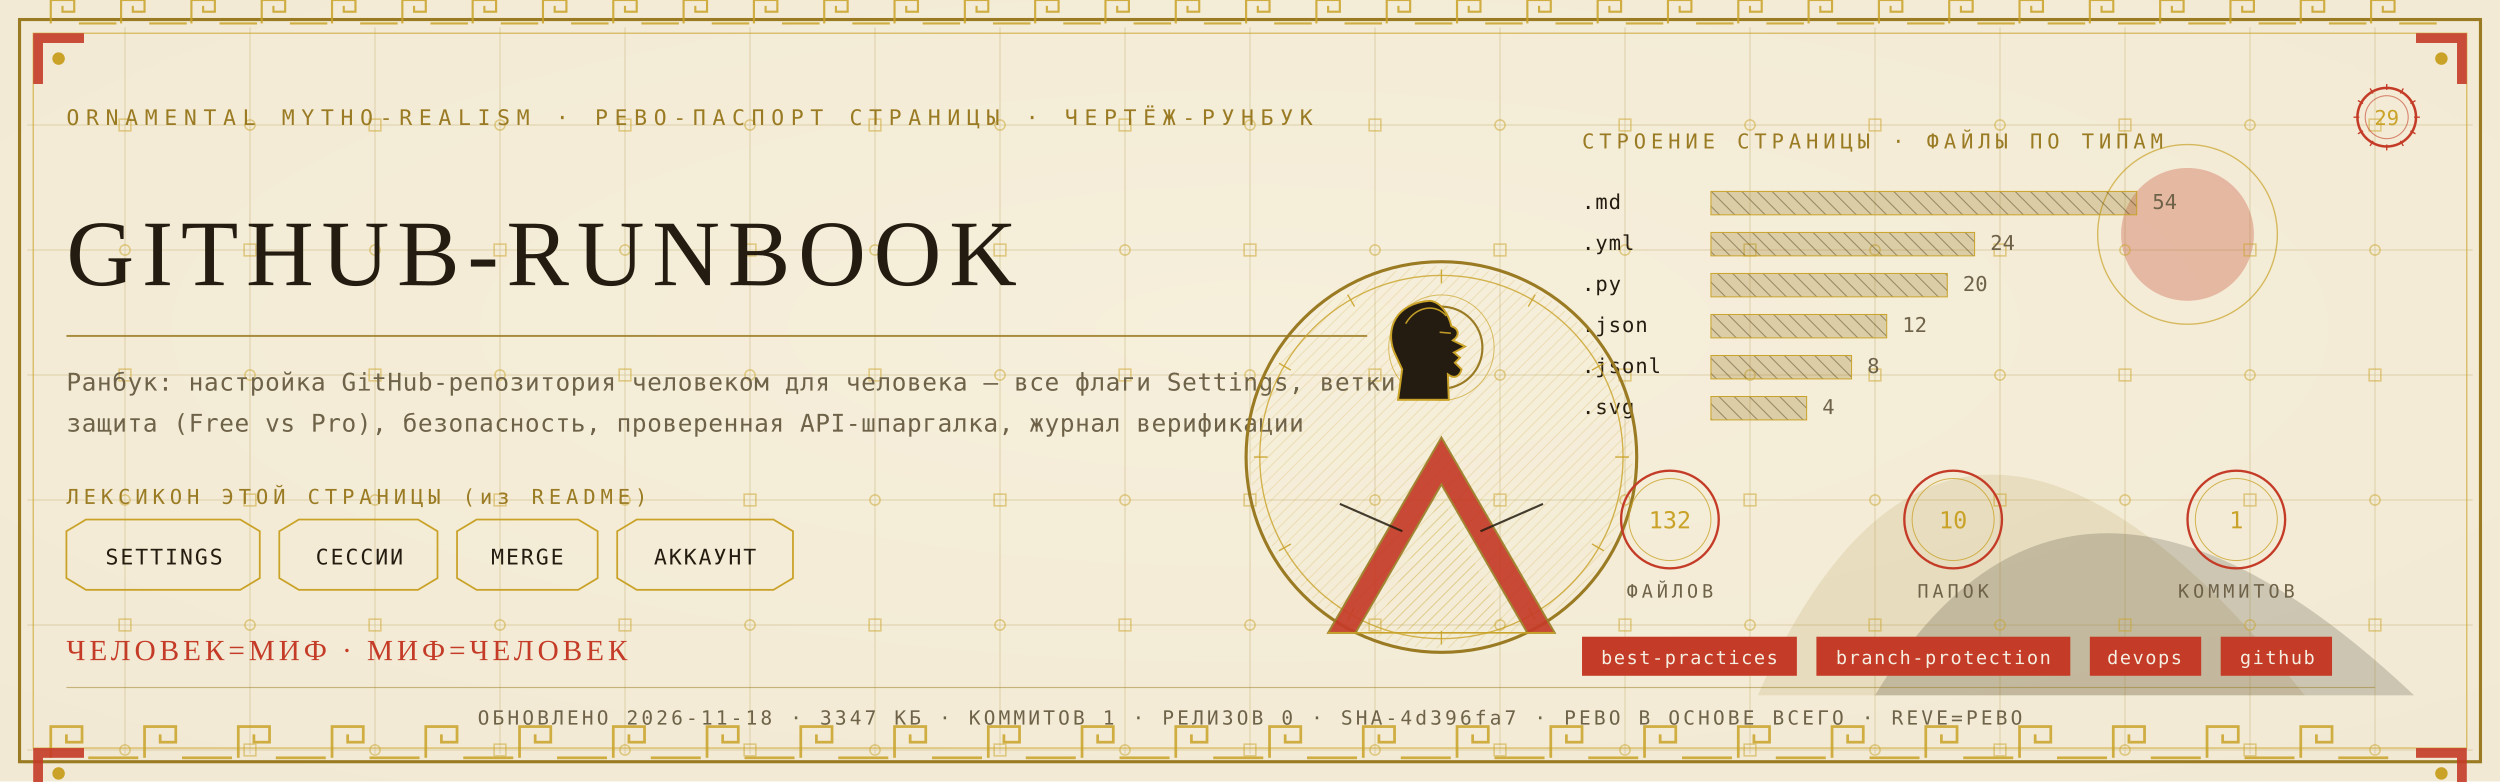
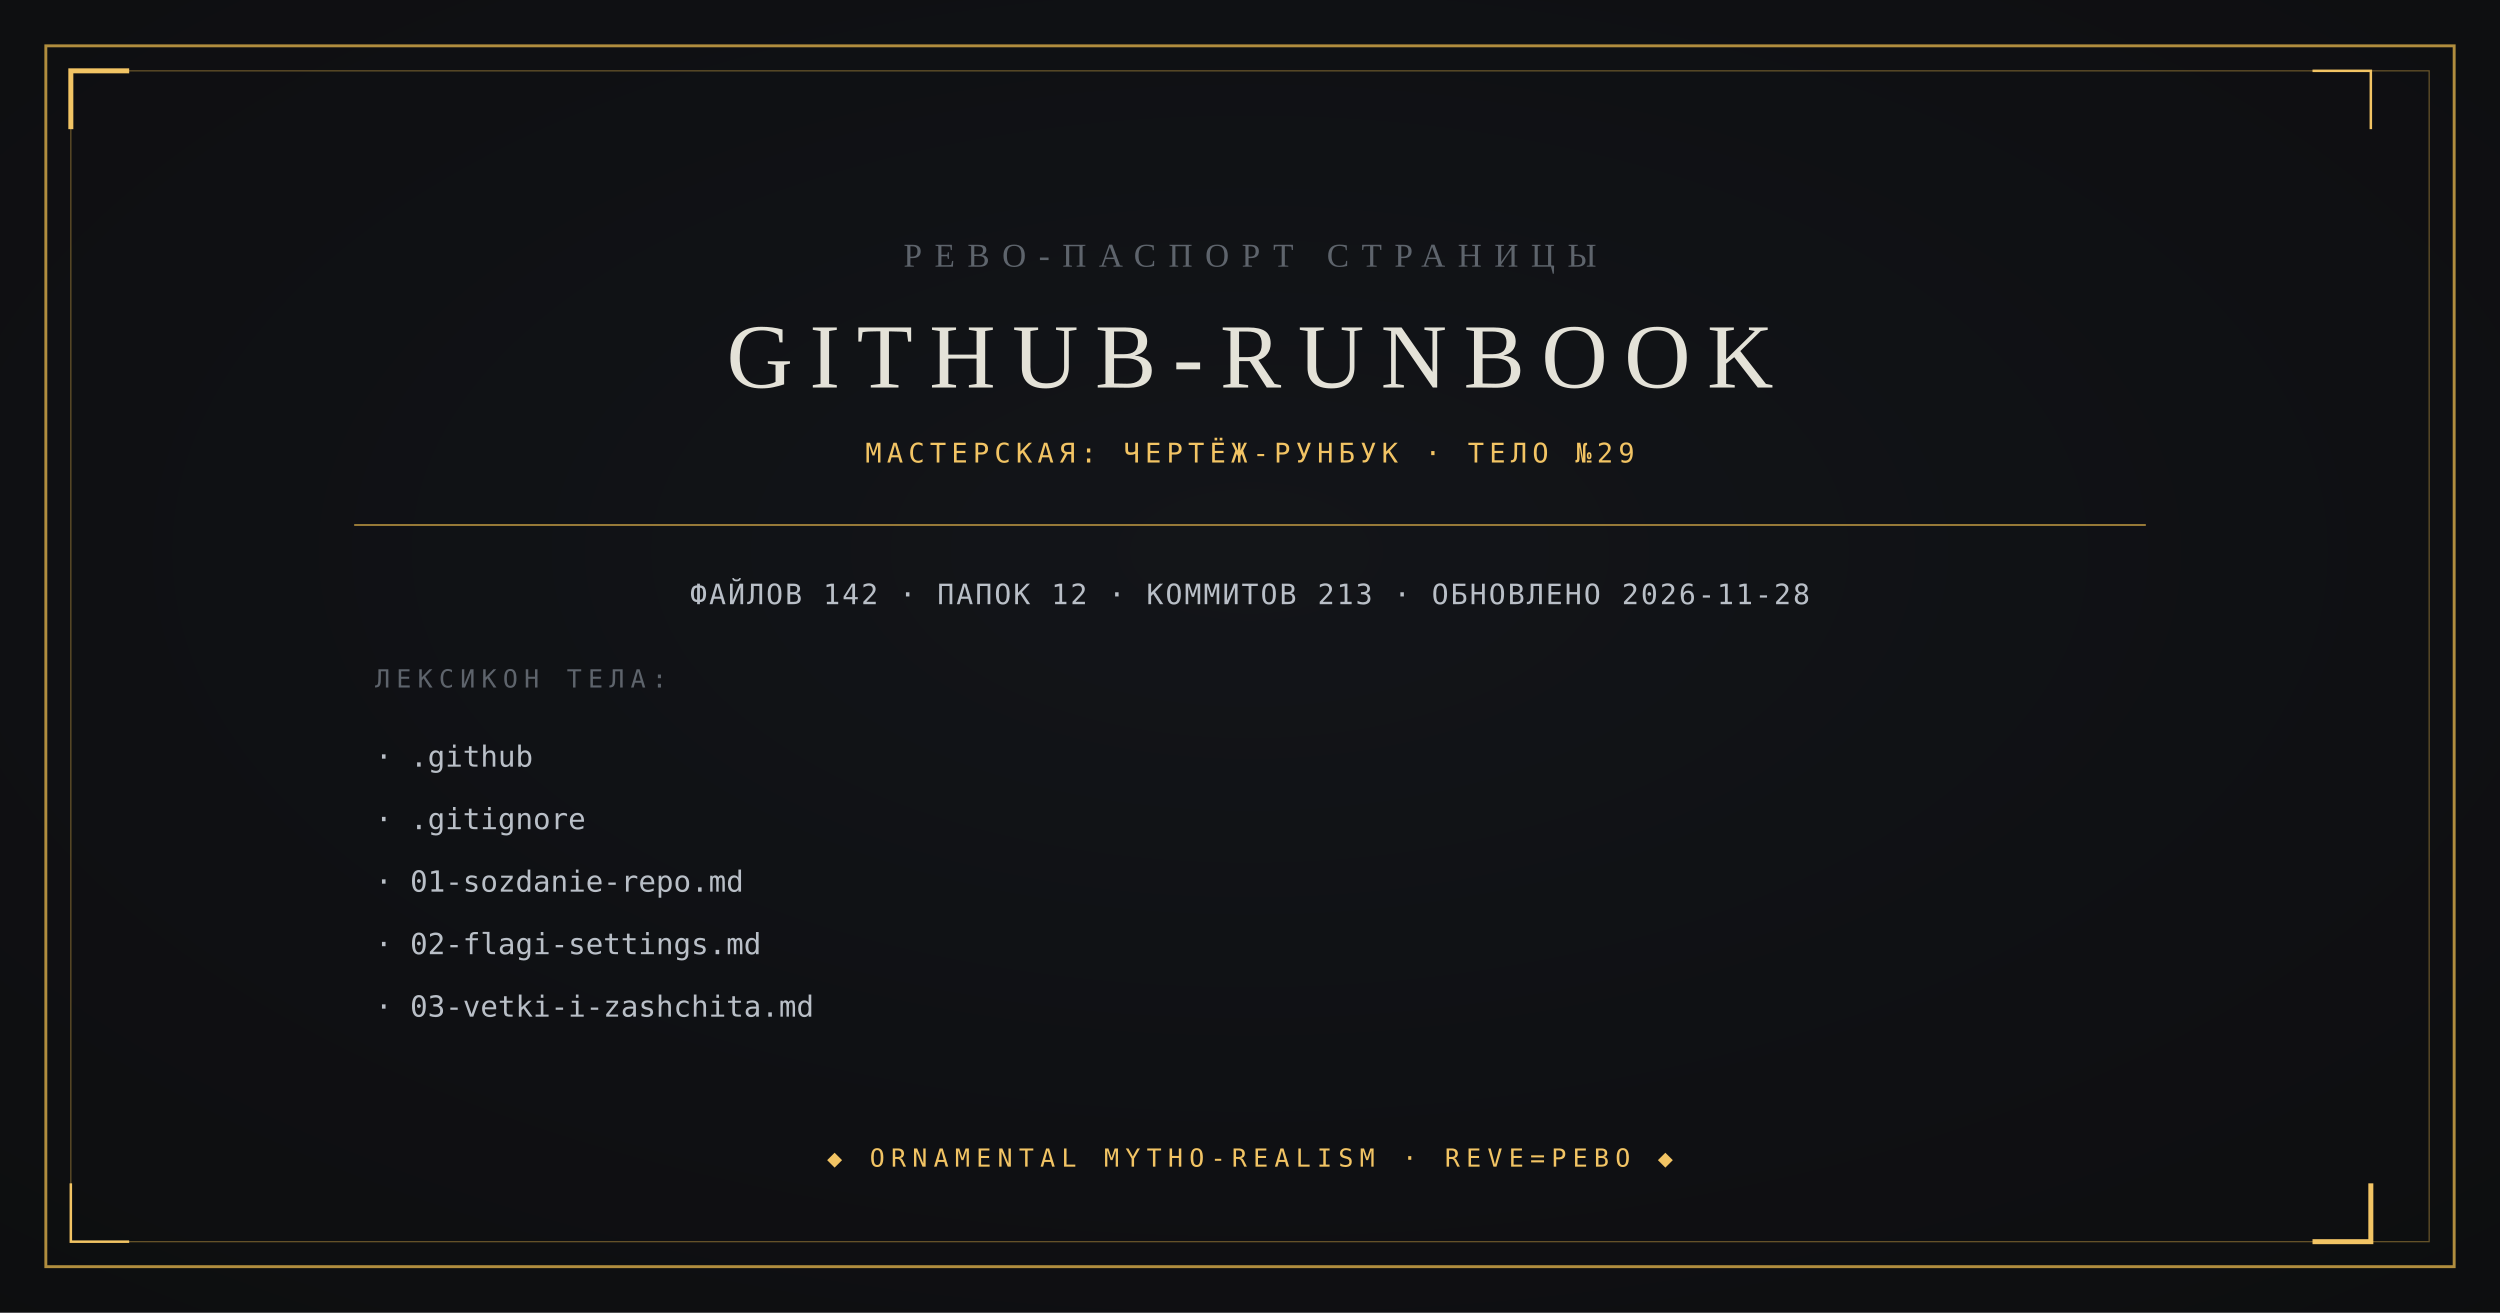
- <svg xmlns="http://www.w3.org/2000/svg" viewBox="0 0 1280 400" width="1280" height="400">
-   <defs>
-     <radialGradient id="rp29" cx="0.5" cy="0.42" r="1.1">
-       <stop offset="0" stop-color="#F6EFDC" />
-       <stop offset="1" stop-color="#EFE6CF" />
-     </radialGradient>
-     <pattern id="hatchm" width="4.2" height="4.2" patternUnits="userSpaceOnUse" patternTransform="rotate(45)">
-       <rect width="4.2" height="4.2" fill="none" />
-       <line x1="0" y1="0" x2="0" y2="4.2" stroke="#C9A227" stroke-width="0.5" />
-     </pattern>
-     <pattern id="hatchv" width="5.5" height="5.5" patternUnits="userSpaceOnUse" patternTransform="rotate(-45)">
-       <rect width="5.5" height="5.5" fill="none" />
-       <line x1="0" y1="0" x2="0" y2="5.5" stroke="#241C10" stroke-width="0.5" />
-     </pattern>
-   </defs>
-   <rect width="1280" height="400" fill="#EFE6CF" />
-   <rect width="1280" height="400" fill="url(#rp29)" opacity="0.94" />
-   <path d="M 900 356 Q 1000 130 1180 356 Z" fill="#9A7B23" opacity="0.14" />
-   <path d="M 960 356 Q 1060 190 1236 356 Z" fill="#241C10" opacity="0.18" />
-   <circle cx="1120" cy="120" r="34" fill="#C43B27" opacity="0.30" />
-   <circle cx="1120" cy="120" r="46" fill="none" stroke="#C9A227" stroke-width="0.7" opacity="0.7" />
-   <g stroke="#9A7B23" stroke-width="0.45" opacity="0.30">
-     <line x1="64" y1="14" x2="64" y2="386" />
-     <line x1="128" y1="14" x2="128" y2="386" />
-     <line x1="192" y1="14" x2="192" y2="386" />
-     <line x1="256" y1="14" x2="256" y2="386" />
-     <line x1="320" y1="14" x2="320" y2="386" />
-     <line x1="384" y1="14" x2="384" y2="386" />
-     <line x1="448" y1="14" x2="448" y2="386" />
-     <line x1="512" y1="14" x2="512" y2="386" />
-     <line x1="576" y1="14" x2="576" y2="386" />
-     <line x1="640" y1="14" x2="640" y2="386" />
-     <line x1="704" y1="14" x2="704" y2="386" />
-     <line x1="768" y1="14" x2="768" y2="386" />
-     <line x1="832" y1="14" x2="832" y2="386" />
-     <line x1="896" y1="14" x2="896" y2="386" />
-     <line x1="960" y1="14" x2="960" y2="386" />
-     <line x1="1024" y1="14" x2="1024" y2="386" />
-     <line x1="1088" y1="14" x2="1088" y2="386" />
-     <line x1="1152" y1="14" x2="1152" y2="386" />
-     <line x1="1216" y1="14" x2="1216" y2="386" />
-     <line x1="14" y1="64" x2="1266" y2="64" />
-     <line x1="14" y1="128" x2="1266" y2="128" />
-     <line x1="14" y1="192" x2="1266" y2="192" />
-     <line x1="14" y1="256" x2="1266" y2="256" />
-     <line x1="14" y1="320" x2="1266" y2="320" />
-     <line x1="14" y1="384" x2="1266" y2="384" />
-   </g>
-   <g fill="none" stroke="#C9A227" stroke-width="0.8" opacity="0.5">
-     <rect x="61" y="61" width="6" height="6" />
-     <circle cx="64" cy="128" r="2.6" />
-     <rect x="61" y="189" width="6" height="6" />
-     <circle cx="64" cy="256" r="2.6" />
-     <rect x="61" y="317" width="6" height="6" />
-     <circle cx="64" cy="384" r="2.6" />
-     <circle cx="128" cy="64" r="2.6" />
-     <rect x="125" y="125" width="6" height="6" />
-     <circle cx="128" cy="192" r="2.6" />
-     <rect x="125" y="253" width="6" height="6" />
-     <circle cx="128" cy="320" r="2.6" />
-     <rect x="125" y="381" width="6" height="6" />
-     <rect x="189" y="61" width="6" height="6" />
-     <circle cx="192" cy="128" r="2.6" />
-     <rect x="189" y="189" width="6" height="6" />
-     <circle cx="192" cy="256" r="2.6" />
-     <rect x="189" y="317" width="6" height="6" />
-     <circle cx="192" cy="384" r="2.6" />
-     <circle cx="256" cy="64" r="2.6" />
-     <rect x="253" y="125" width="6" height="6" />
-     <circle cx="256" cy="192" r="2.6" />
-     <rect x="253" y="253" width="6" height="6" />
-     <circle cx="256" cy="320" r="2.6" />
-     <rect x="253" y="381" width="6" height="6" />
-     <rect x="317" y="61" width="6" height="6" />
-     <circle cx="320" cy="128" r="2.6" />
-     <rect x="317" y="189" width="6" height="6" />
-     <circle cx="320" cy="256" r="2.6" />
-     <rect x="317" y="317" width="6" height="6" />
-     <circle cx="320" cy="384" r="2.6" />
-     <circle cx="384" cy="64" r="2.6" />
-     <rect x="381" y="125" width="6" height="6" />
-     <circle cx="384" cy="192" r="2.6" />
-     <rect x="381" y="253" width="6" height="6" />
-     <circle cx="384" cy="320" r="2.6" />
-     <rect x="381" y="381" width="6" height="6" />
-     <rect x="445" y="61" width="6" height="6" />
-     <circle cx="448" cy="128" r="2.6" />
-     <rect x="445" y="189" width="6" height="6" />
-     <circle cx="448" cy="256" r="2.6" />
-     <rect x="445" y="317" width="6" height="6" />
-     <circle cx="448" cy="384" r="2.6" />
-     <circle cx="512" cy="64" r="2.6" />
-     <rect x="509" y="125" width="6" height="6" />
-     <circle cx="512" cy="192" r="2.6" />
-     <rect x="509" y="253" width="6" height="6" />
-     <circle cx="512" cy="320" r="2.6" />
-     <rect x="509" y="381" width="6" height="6" />
-     <rect x="573" y="61" width="6" height="6" />
-     <circle cx="576" cy="128" r="2.6" />
-     <rect x="573" y="189" width="6" height="6" />
-     <circle cx="576" cy="256" r="2.6" />
-     <rect x="573" y="317" width="6" height="6" />
-     <circle cx="576" cy="384" r="2.6" />
-     <circle cx="640" cy="64" r="2.6" />
-     <rect x="637" y="125" width="6" height="6" />
-     <circle cx="640" cy="192" r="2.6" />
-     <rect x="637" y="253" width="6" height="6" />
-     <circle cx="640" cy="320" r="2.6" />
-     <rect x="637" y="381" width="6" height="6" />
-     <rect x="701" y="61" width="6" height="6" />
-     <circle cx="704" cy="128" r="2.6" />
-     <rect x="701" y="189" width="6" height="6" />
-     <circle cx="704" cy="256" r="2.6" />
-     <rect x="701" y="317" width="6" height="6" />
-     <circle cx="704" cy="384" r="2.6" />
-     <circle cx="768" cy="64" r="2.6" />
-     <rect x="765" y="125" width="6" height="6" />
-     <circle cx="768" cy="192" r="2.6" />
-     <rect x="765" y="253" width="6" height="6" />
-     <circle cx="768" cy="320" r="2.6" />
-     <rect x="765" y="381" width="6" height="6" />
-     <rect x="829" y="61" width="6" height="6" />
-     <circle cx="832" cy="128" r="2.6" />
-     <rect x="829" y="189" width="6" height="6" />
-     <circle cx="832" cy="256" r="2.6" />
-     <rect x="829" y="317" width="6" height="6" />
-     <circle cx="832" cy="384" r="2.6" />
-     <circle cx="896" cy="64" r="2.6" />
-     <rect x="893" y="125" width="6" height="6" />
-     <circle cx="896" cy="192" r="2.6" />
-     <rect x="893" y="253" width="6" height="6" />
-     <circle cx="896" cy="320" r="2.6" />
-     <rect x="893" y="381" width="6" height="6" />
-     <rect x="957" y="61" width="6" height="6" />
-     <circle cx="960" cy="128" r="2.6" />
-     <rect x="957" y="189" width="6" height="6" />
-     <circle cx="960" cy="256" r="2.6" />
-     <rect x="957" y="317" width="6" height="6" />
-     <circle cx="960" cy="384" r="2.6" />
-     <circle cx="1024" cy="64" r="2.6" />
-     <rect x="1021" y="125" width="6" height="6" />
-     <circle cx="1024" cy="192" r="2.6" />
-     <rect x="1021" y="253" width="6" height="6" />
-     <circle cx="1024" cy="320" r="2.6" />
-     <rect x="1021" y="381" width="6" height="6" />
-     <rect x="1085" y="61" width="6" height="6" />
-     <circle cx="1088" cy="128" r="2.6" />
-     <rect x="1085" y="189" width="6" height="6" />
-     <circle cx="1088" cy="256" r="2.6" />
-     <rect x="1085" y="317" width="6" height="6" />
-     <circle cx="1088" cy="384" r="2.6" />
-     <circle cx="1152" cy="64" r="2.6" />
-     <rect x="1149" y="125" width="6" height="6" />
-     <circle cx="1152" cy="192" r="2.6" />
-     <rect x="1149" y="253" width="6" height="6" />
-     <circle cx="1152" cy="320" r="2.6" />
-     <rect x="1149" y="381" width="6" height="6" />
-     <rect x="1213" y="61" width="6" height="6" />
-     <circle cx="1216" cy="128" r="2.6" />
-     <rect x="1213" y="189" width="6" height="6" />
-     <circle cx="1216" cy="256" r="2.6" />
-     <rect x="1213" y="317" width="6" height="6" />
-     <circle cx="1216" cy="384" r="2.6" />
-   </g>
-   <rect x="10" y="10" width="1260" height="380" fill="none" stroke="#9A7B23" stroke-width="1.6" />
-   <rect x="17" y="17" width="1246" height="366" fill="none" stroke="#C9A227" stroke-width="0.6" opacity="0.75" />
-   <g fill="none" stroke="#C9A227" stroke-width="1.4" opacity="0.85">
-     <path d="M 26 388 L 26 372 L 42 372 L 42 380.0 L 34.0 380.0 L 34.0 376.0" />
-     <line x1="45.2" y1="388" x2="70.8" y2="388" />
-     <path d="M 74 388 L 74 372 L 90 372 L 90 380.0 L 82.0 380.0 L 82.0 376.0" />
-     <line x1="93.2" y1="388" x2="118.8" y2="388" />
-     <path d="M 122 388 L 122 372 L 138 372 L 138 380.0 L 130.0 380.0 L 130.0 376.0" />
-     <line x1="141.2" y1="388" x2="166.8" y2="388" />
-     <path d="M 170 388 L 170 372 L 186 372 L 186 380.0 L 178.0 380.0 L 178.0 376.0" />
-     <line x1="189.2" y1="388" x2="214.8" y2="388" />
-     <path d="M 218 388 L 218 372 L 234 372 L 234 380.0 L 226.0 380.0 L 226.0 376.0" />
-     <line x1="237.2" y1="388" x2="262.8" y2="388" />
-     <path d="M 266 388 L 266 372 L 282 372 L 282 380.0 L 274.0 380.0 L 274.0 376.0" />
-     <line x1="285.2" y1="388" x2="310.8" y2="388" />
-     <path d="M 314 388 L 314 372 L 330 372 L 330 380.0 L 322.0 380.0 L 322.0 376.0" />
-     <line x1="333.2" y1="388" x2="358.8" y2="388" />
-     <path d="M 362 388 L 362 372 L 378 372 L 378 380.0 L 370.0 380.0 L 370.0 376.0" />
-     <line x1="381.2" y1="388" x2="406.8" y2="388" />
-     <path d="M 410 388 L 410 372 L 426 372 L 426 380.0 L 418.0 380.0 L 418.0 376.0" />
-     <line x1="429.2" y1="388" x2="454.8" y2="388" />
-     <path d="M 458 388 L 458 372 L 474 372 L 474 380.0 L 466.0 380.0 L 466.0 376.0" />
-     <line x1="477.2" y1="388" x2="502.8" y2="388" />
-     <path d="M 506 388 L 506 372 L 522 372 L 522 380.0 L 514.0 380.0 L 514.0 376.0" />
-     <line x1="525.2" y1="388" x2="550.8" y2="388" />
-     <path d="M 554 388 L 554 372 L 570 372 L 570 380.0 L 562.0 380.0 L 562.0 376.0" />
-     <line x1="573.2" y1="388" x2="598.8" y2="388" />
-     <path d="M 602 388 L 602 372 L 618 372 L 618 380.0 L 610.0 380.0 L 610.0 376.0" />
-     <line x1="621.2" y1="388" x2="646.8" y2="388" />
-     <path d="M 650 388 L 650 372 L 666 372 L 666 380.0 L 658.0 380.0 L 658.0 376.0" />
-     <line x1="669.2" y1="388" x2="694.8" y2="388" />
-     <path d="M 698 388 L 698 372 L 714 372 L 714 380.0 L 706.0 380.0 L 706.0 376.0" />
-     <line x1="717.2" y1="388" x2="742.8" y2="388" />
-     <path d="M 746 388 L 746 372 L 762 372 L 762 380.0 L 754.0 380.0 L 754.0 376.0" />
-     <line x1="765.2" y1="388" x2="790.8" y2="388" />
-     <path d="M 794 388 L 794 372 L 810 372 L 810 380.0 L 802.0 380.0 L 802.0 376.0" />
-     <line x1="813.2" y1="388" x2="838.8" y2="388" />
-     <path d="M 842 388 L 842 372 L 858 372 L 858 380.0 L 850.0 380.0 L 850.0 376.0" />
-     <line x1="861.2" y1="388" x2="886.8" y2="388" />
-     <path d="M 890 388 L 890 372 L 906 372 L 906 380.0 L 898.0 380.0 L 898.0 376.0" />
-     <line x1="909.2" y1="388" x2="934.8" y2="388" />
-     <path d="M 938 388 L 938 372 L 954 372 L 954 380.0 L 946.0 380.0 L 946.0 376.0" />
-     <line x1="957.2" y1="388" x2="982.8" y2="388" />
-     <path d="M 986 388 L 986 372 L 1002 372 L 1002 380.0 L 994.0 380.0 L 994.0 376.0" />
-     <line x1="1005.2" y1="388" x2="1030.8" y2="388" />
-     <path d="M 1034 388 L 1034 372 L 1050 372 L 1050 380.0 L 1042.0 380.0 L 1042.0 376.0" />
-     <line x1="1053.2" y1="388" x2="1078.8" y2="388" />
-     <path d="M 1082 388 L 1082 372 L 1098 372 L 1098 380.0 L 1090.0 380.0 L 1090.0 376.0" />
-     <line x1="1101.2" y1="388" x2="1126.8" y2="388" />
-     <path d="M 1130 388 L 1130 372 L 1146 372 L 1146 380.0 L 1138.0 380.0 L 1138.0 376.0" />
-     <line x1="1149.2" y1="388" x2="1174.8" y2="388" />
-     <path d="M 1178 388 L 1178 372 L 1194 372 L 1194 380.0 L 1186.0 380.0 L 1186.0 376.0" />
-     <line x1="1197.2" y1="388" x2="1222.8" y2="388" />
-   </g>
-   <g fill="none" stroke="#C9A227" stroke-width="1.1" opacity="0.85">
-     <path d="M 26 12 L 26 0 L 38 0 L 38 6.0 L 32.0 6.0 L 32.0 3.0" />
-     <line x1="40.4" y1="12" x2="59.6" y2="12" />
-     <path d="M 62 12 L 62 0 L 74 0 L 74 6.0 L 68.0 6.0 L 68.0 3.0" />
-     <line x1="76.4" y1="12" x2="95.6" y2="12" />
-     <path d="M 98 12 L 98 0 L 110 0 L 110 6.0 L 104.0 6.0 L 104.0 3.0" />
-     <line x1="112.4" y1="12" x2="131.6" y2="12" />
-     <path d="M 134 12 L 134 0 L 146 0 L 146 6.0 L 140.0 6.0 L 140.0 3.0" />
-     <line x1="148.4" y1="12" x2="167.6" y2="12" />
-     <path d="M 170 12 L 170 0 L 182 0 L 182 6.0 L 176.0 6.0 L 176.0 3.0" />
-     <line x1="184.4" y1="12" x2="203.6" y2="12" />
-     <path d="M 206 12 L 206 0 L 218 0 L 218 6.0 L 212.0 6.0 L 212.0 3.0" />
-     <line x1="220.4" y1="12" x2="239.6" y2="12" />
-     <path d="M 242 12 L 242 0 L 254 0 L 254 6.0 L 248.0 6.0 L 248.0 3.0" />
-     <line x1="256.4" y1="12" x2="275.6" y2="12" />
-     <path d="M 278 12 L 278 0 L 290 0 L 290 6.0 L 284.0 6.0 L 284.0 3.0" />
-     <line x1="292.4" y1="12" x2="311.6" y2="12" />
-     <path d="M 314 12 L 314 0 L 326 0 L 326 6.0 L 320.0 6.0 L 320.0 3.0" />
-     <line x1="328.4" y1="12" x2="347.6" y2="12" />
-     <path d="M 350 12 L 350 0 L 362 0 L 362 6.0 L 356.0 6.0 L 356.0 3.0" />
-     <line x1="364.4" y1="12" x2="383.6" y2="12" />
-     <path d="M 386 12 L 386 0 L 398 0 L 398 6.0 L 392.0 6.0 L 392.0 3.0" />
-     <line x1="400.4" y1="12" x2="419.6" y2="12" />
-     <path d="M 422 12 L 422 0 L 434 0 L 434 6.0 L 428.0 6.0 L 428.0 3.0" />
-     <line x1="436.4" y1="12" x2="455.6" y2="12" />
-     <path d="M 458 12 L 458 0 L 470 0 L 470 6.0 L 464.0 6.0 L 464.0 3.0" />
-     <line x1="472.4" y1="12" x2="491.6" y2="12" />
-     <path d="M 494 12 L 494 0 L 506 0 L 506 6.0 L 500.0 6.0 L 500.0 3.0" />
-     <line x1="508.4" y1="12" x2="527.6" y2="12" />
-     <path d="M 530 12 L 530 0 L 542 0 L 542 6.0 L 536.0 6.0 L 536.0 3.0" />
-     <line x1="544.4" y1="12" x2="563.6" y2="12" />
-     <path d="M 566 12 L 566 0 L 578 0 L 578 6.0 L 572.0 6.0 L 572.0 3.0" />
-     <line x1="580.4" y1="12" x2="599.6" y2="12" />
-     <path d="M 602 12 L 602 0 L 614 0 L 614 6.0 L 608.0 6.0 L 608.0 3.0" />
-     <line x1="616.4" y1="12" x2="635.6" y2="12" />
-     <path d="M 638 12 L 638 0 L 650 0 L 650 6.0 L 644.0 6.0 L 644.0 3.0" />
-     <line x1="652.4" y1="12" x2="671.6" y2="12" />
-     <path d="M 674 12 L 674 0 L 686 0 L 686 6.0 L 680.0 6.0 L 680.0 3.0" />
-     <line x1="688.4" y1="12" x2="707.6" y2="12" />
-     <path d="M 710 12 L 710 0 L 722 0 L 722 6.0 L 716.0 6.0 L 716.0 3.0" />
-     <line x1="724.4" y1="12" x2="743.6" y2="12" />
-     <path d="M 746 12 L 746 0 L 758 0 L 758 6.0 L 752.0 6.0 L 752.0 3.0" />
-     <line x1="760.4" y1="12" x2="779.6" y2="12" />
-     <path d="M 782 12 L 782 0 L 794 0 L 794 6.0 L 788.0 6.0 L 788.0 3.0" />
-     <line x1="796.4" y1="12" x2="815.6" y2="12" />
-     <path d="M 818 12 L 818 0 L 830 0 L 830 6.0 L 824.0 6.0 L 824.0 3.0" />
-     <line x1="832.4" y1="12" x2="851.6" y2="12" />
-     <path d="M 854 12 L 854 0 L 866 0 L 866 6.0 L 860.0 6.0 L 860.0 3.0" />
-     <line x1="868.4" y1="12" x2="887.6" y2="12" />
-     <path d="M 890 12 L 890 0 L 902 0 L 902 6.0 L 896.0 6.0 L 896.0 3.0" />
-     <line x1="904.4" y1="12" x2="923.6" y2="12" />
-     <path d="M 926 12 L 926 0 L 938 0 L 938 6.0 L 932.0 6.0 L 932.0 3.0" />
-     <line x1="940.4" y1="12" x2="959.6" y2="12" />
-     <path d="M 962 12 L 962 0 L 974 0 L 974 6.0 L 968.0 6.0 L 968.0 3.0" />
-     <line x1="976.4" y1="12" x2="995.6" y2="12" />
-     <path d="M 998 12 L 998 0 L 1010 0 L 1010 6.0 L 1004.0 6.0 L 1004.0 3.0" />
-     <line x1="1012.4" y1="12" x2="1031.6" y2="12" />
-     <path d="M 1034 12 L 1034 0 L 1046 0 L 1046 6.0 L 1040.0 6.0 L 1040.0 3.0" />
-     <line x1="1048.4" y1="12" x2="1067.6" y2="12" />
-     <path d="M 1070 12 L 1070 0 L 1082 0 L 1082 6.0 L 1076.0 6.0 L 1076.0 3.0" />
-     <line x1="1084.4" y1="12" x2="1103.6" y2="12" />
-     <path d="M 1106 12 L 1106 0 L 1118 0 L 1118 6.0 L 1112.0 6.0 L 1112.0 3.0" />
-     <line x1="1120.4" y1="12" x2="1139.6" y2="12" />
-     <path d="M 1142 12 L 1142 0 L 1154 0 L 1154 6.0 L 1148.0 6.0 L 1148.0 3.0" />
-     <line x1="1156.4" y1="12" x2="1175.6" y2="12" />
-     <path d="M 1178 12 L 1178 0 L 1190 0 L 1190 6.0 L 1184.0 6.0 L 1184.0 3.0" />
-     <line x1="1192.4" y1="12" x2="1211.6" y2="12" />
-     <path d="M 1214 12 L 1214 0 L 1226 0 L 1226 6.0 L 1220.0 6.0 L 1220.0 3.0" />
-     <line x1="1228.4" y1="12" x2="1247.6" y2="12" />
-   </g>
-   <g transform="translate(17,17) scale(1,1)">
-     <path d="M 0 0 L 26 0 L 26 5 L 5 5 L 5 26 L 0 26 Z" fill="#C43B27" opacity="0.9" />
-     <circle cx="13" cy="13" r="3.2" fill="#C9A227" />
-   </g>
-   <g transform="translate(1263,17) scale(-1,1)">
-     <path d="M 0 0 L 26 0 L 26 5 L 5 5 L 5 26 L 0 26 Z" fill="#C43B27" opacity="0.9" />
-     <circle cx="13" cy="13" r="3.2" fill="#C9A227" />
-   </g>
-   <g transform="translate(17,383) scale(1,1)">
-     <path d="M 0 0 L 26 0 L 26 5 L 5 5 L 5 26 L 0 26 Z" fill="#C43B27" opacity="0.9" />
-     <circle cx="13" cy="13" r="3.2" fill="#C9A227" />
-   </g>
-   <g transform="translate(1263,383) scale(-1,1)">
-     <path d="M 0 0 L 26 0 L 26 5 L 5 5 L 5 26 L 0 26 Z" fill="#C43B27" opacity="0.9" />
-     <circle cx="13" cy="13" r="3.2" fill="#C9A227" />
-   </g>
-   <text x="34" y="64" font-family="'Cascadia Mono', ui-monospace, Consolas, monospace" font-size="11" fill="#9A7B23" letter-spacing="3.4">ORNAMENTAL MYTHO-REALISM · РЕВО-ПАСПОРТ СТРАНИЦЫ · ЧЕРТЁЖ-РУНБУК</text>
-   <g transform="translate(1222,60)">
-     <circle r="15" fill="none" stroke="#C43B27" stroke-width="1.3" />
-     <circle r="11" fill="none" stroke="#C43B27" stroke-width="0.55" opacity="0.6" />
-     <text y="4" text-anchor="middle" font-family="'Cascadia Mono', ui-monospace, Consolas, monospace" font-size="10.5" fill="#C9A227">29</text>
-     <g stroke="#C43B27" stroke-width="0.7">
-       <line x1="0" y1="-17" x2="0" y2="-14" transform="rotate(0)" />
-       <line x1="0" y1="-17" x2="0" y2="-14" transform="rotate(30)" />
-       <line x1="0" y1="-17" x2="0" y2="-14" transform="rotate(60)" />
-       <line x1="0" y1="-17" x2="0" y2="-14" transform="rotate(90)" />
-       <line x1="0" y1="-17" x2="0" y2="-14" transform="rotate(120)" />
-       <line x1="0" y1="-17" x2="0" y2="-14" transform="rotate(150)" />
-       <line x1="0" y1="-17" x2="0" y2="-14" transform="rotate(180)" />
-       <line x1="0" y1="-17" x2="0" y2="-14" transform="rotate(210)" />
-       <line x1="0" y1="-17" x2="0" y2="-14" transform="rotate(240)" />
-       <line x1="0" y1="-17" x2="0" y2="-14" transform="rotate(270)" />
-       <line x1="0" y1="-17" x2="0" y2="-14" transform="rotate(300)" />
-       <line x1="0" y1="-17" x2="0" y2="-14" transform="rotate(330)" />
-     </g>
-   </g>
-   <text x="34" y="146" font-family="Georgia, 'Times New Roman', serif" font-size="48.0" fill="#241C10" letter-spacing="4">GITHUB-RUNBOOK</text>
-   <line x1="34" y1="172" x2="700" y2="172" stroke="#9A7B23" stroke-width="1" opacity="0.85" />
-   <text x="34" y="200" font-family="'Cascadia Mono', ui-monospace, Consolas, monospace" font-size="12.5" fill="#6E6249" letter-spacing="0.3">Ранбук: настройка GitHub-репозитория человеком для человека — все флаги Settings, ветки и</text>
-   <text x="34" y="221" font-family="'Cascadia Mono', ui-monospace, Consolas, monospace" font-size="12.5" fill="#6E6249" letter-spacing="0.3">защита (Free vs Pro), безопасность, проверенная API-шпаргалка, журнал верификации</text>
-   <text x="34" y="258" font-family="'Cascadia Mono', ui-monospace, Consolas, monospace" font-size="10.5" fill="#9A7B23" letter-spacing="2.5">ЛЕКСИКОН ЭТОЙ СТРАНИЦЫ (из README)</text>
-   <path d="M 34 272 L 44 266 L 123 266 L 133 272 L 133 296 L 123 302 L 44 302 L 34 296 Z" fill="none" stroke="#C9A227" stroke-width="0.9" />
-   <text x="84" y="289" text-anchor="middle" font-family="'Cascadia Mono', ui-monospace, Consolas, monospace" font-size="11" fill="#241C10" letter-spacing="1">SETTINGS</text>
-   <path d="M 143 272 L 153 266 L 214 266 L 224 272 L 224 296 L 214 302 L 153 302 L 143 296 Z" fill="none" stroke="#C9A227" stroke-width="0.9" />
-   <text x="184" y="289" text-anchor="middle" font-family="'Cascadia Mono', ui-monospace, Consolas, monospace" font-size="11" fill="#241C10" letter-spacing="1">СЕССИИ</text>
-   <path d="M 234 272 L 244 266 L 296 266 L 306 272 L 306 296 L 296 302 L 244 302 L 234 296 Z" fill="none" stroke="#C9A227" stroke-width="0.9" />
-   <text x="270" y="289" text-anchor="middle" font-family="'Cascadia Mono', ui-monospace, Consolas, monospace" font-size="11" fill="#241C10" letter-spacing="1">MERGE</text>
-   <path d="M 316 272 L 326 266 L 396 266 L 406 272 L 406 296 L 396 302 L 326 302 L 316 296 Z" fill="none" stroke="#C9A227" stroke-width="0.9" />
-   <text x="361" y="289" text-anchor="middle" font-family="'Cascadia Mono', ui-monospace, Consolas, monospace" font-size="11" fill="#241C10" letter-spacing="1">АККАУНТ</text>
-   <text x="810" y="76" font-family="'Cascadia Mono', ui-monospace, Consolas, monospace" font-size="10.5" fill="#9A7B23" letter-spacing="2.5">СТРОЕНИЕ СТРАНИЦЫ · ФАЙЛЫ ПО ТИПАМ</text>
-   <text x="810" y="107" font-family="'Cascadia Mono', ui-monospace, Consolas, monospace" font-size="10.5" fill="#241C10" letter-spacing="0.5">.md</text>
-   <rect x="876" y="98" width="218" height="12" fill="url(#hatchv)" opacity="0.9" />
-   <rect x="876" y="98" width="218" height="12" fill="#9A7B23" opacity="0.28" />
-   <rect x="876" y="98" width="218" height="12" fill="none" stroke="#C9A227" stroke-width="0.5" />
-   <text x="1102" y="107" font-family="'Cascadia Mono', ui-monospace, Consolas, monospace" font-size="10.5" fill="#6E6249">54</text>
-   <text x="810" y="128" font-family="'Cascadia Mono', ui-monospace, Consolas, monospace" font-size="10.5" fill="#241C10" letter-spacing="0.5">.yml</text>
-   <rect x="876" y="119" width="135" height="12" fill="url(#hatchv)" opacity="0.9" />
-   <rect x="876" y="119" width="135" height="12" fill="#9A7B23" opacity="0.28" />
-   <rect x="876" y="119" width="135" height="12" fill="none" stroke="#C9A227" stroke-width="0.5" />
-   <text x="1019" y="128" font-family="'Cascadia Mono', ui-monospace, Consolas, monospace" font-size="10.5" fill="#6E6249">24</text>
-   <text x="810" y="149" font-family="'Cascadia Mono', ui-monospace, Consolas, monospace" font-size="10.5" fill="#241C10" letter-spacing="0.5">.py</text>
-   <rect x="876" y="140" width="121" height="12" fill="url(#hatchv)" opacity="0.9" />
-   <rect x="876" y="140" width="121" height="12" fill="#9A7B23" opacity="0.28" />
-   <rect x="876" y="140" width="121" height="12" fill="none" stroke="#C9A227" stroke-width="0.5" />
-   <text x="1005" y="149" font-family="'Cascadia Mono', ui-monospace, Consolas, monospace" font-size="10.5" fill="#6E6249">20</text>
-   <text x="810" y="170" font-family="'Cascadia Mono', ui-monospace, Consolas, monospace" font-size="10.5" fill="#241C10" letter-spacing="0.5">.json</text>
-   <rect x="876" y="161" width="90" height="12" fill="url(#hatchv)" opacity="0.9" />
-   <rect x="876" y="161" width="90" height="12" fill="#9A7B23" opacity="0.28" />
-   <rect x="876" y="161" width="90" height="12" fill="none" stroke="#C9A227" stroke-width="0.5" />
-   <text x="974" y="170" font-family="'Cascadia Mono', ui-monospace, Consolas, monospace" font-size="10.5" fill="#6E6249">12</text>
-   <text x="810" y="191" font-family="'Cascadia Mono', ui-monospace, Consolas, monospace" font-size="10.5" fill="#241C10" letter-spacing="0.5">.jsonl</text>
-   <rect x="876" y="182" width="72" height="12" fill="url(#hatchv)" opacity="0.9" />
-   <rect x="876" y="182" width="72" height="12" fill="#9A7B23" opacity="0.28" />
-   <rect x="876" y="182" width="72" height="12" fill="none" stroke="#C9A227" stroke-width="0.5" />
-   <text x="956" y="191" font-family="'Cascadia Mono', ui-monospace, Consolas, monospace" font-size="10.5" fill="#6E6249">8</text>
-   <text x="810" y="212" font-family="'Cascadia Mono', ui-monospace, Consolas, monospace" font-size="10.5" fill="#241C10" letter-spacing="0.5">.svg</text>
-   <rect x="876" y="203" width="49" height="12" fill="url(#hatchv)" opacity="0.9" />
-   <rect x="876" y="203" width="49" height="12" fill="#9A7B23" opacity="0.28" />
-   <rect x="876" y="203" width="49" height="12" fill="none" stroke="#C9A227" stroke-width="0.5" />
-   <text x="933" y="212" font-family="'Cascadia Mono', ui-monospace, Consolas, monospace" font-size="10.5" fill="#6E6249">4</text>
-   <g transform="translate(738,234)">
-     <circle r="100" fill="none" stroke="#9A7B23" stroke-width="1.6" />
-     <circle r="93" fill="none" stroke="#C9A227" stroke-width="0.7" opacity="0.8" />
-     <circle r="98" fill="url(#hatchm)" opacity="0.4" />
-     <g stroke="#C9A227" stroke-width="0.7" opacity="0.9">
-       <line x1="0" y1="-96" x2="0" y2="-89" transform="rotate(0)" />
-       <line x1="0" y1="-96" x2="0" y2="-89" transform="rotate(30)" />
-       <line x1="0" y1="-96" x2="0" y2="-89" transform="rotate(60)" />
-       <line x1="0" y1="-96" x2="0" y2="-89" transform="rotate(90)" />
-       <line x1="0" y1="-96" x2="0" y2="-89" transform="rotate(120)" />
-       <line x1="0" y1="-96" x2="0" y2="-89" transform="rotate(150)" />
-       <line x1="0" y1="-96" x2="0" y2="-89" transform="rotate(180)" />
-       <line x1="0" y1="-96" x2="0" y2="-89" transform="rotate(210)" />
-       <line x1="0" y1="-96" x2="0" y2="-89" transform="rotate(240)" />
-       <line x1="0" y1="-96" x2="0" y2="-89" transform="rotate(270)" />
-       <line x1="0" y1="-96" x2="0" y2="-89" transform="rotate(300)" />
-       <line x1="0" y1="-96" x2="0" y2="-89" transform="rotate(330)" />
-     </g>
-     <circle cy="-56" r="21" fill="none" stroke="#9A7B23" stroke-width="1.1" />
-     <circle cy="-56" r="27" fill="none" stroke="#C9A227" stroke-width="0.5" opacity="0.7" />
-     <path d="M -6.0 -80.0 C -23.5 -78.7 -28.7 -65.7 -24.3 -54.0 L -20.1 -44.9 L -22.2 -29.3 L 3.8 -29.3 L 3.3 -42.3 C 6.9 -39.7 9.5 -41.5 10.3 -44.9 L 6.9 -48.3 L 9.5 -50.9 L 6.4 -53.5 L 12.1 -56.6 L 5.9 -59.7 C 9.5 -62.3 9.0 -65.7 5.1 -67.0 C 3.8 -72.7 -0.1 -79.5 -6.0 -80.0 Z" fill="#241C10" stroke="#C9A227" stroke-width="1.0" />
-     <g fill="none" stroke="#C9A227" stroke-width="0.8" opacity="0.95">
-       <path d="M -18.3 -68.3 C -13.1 -77.4 -2.7 -78.7 2.5 -72.2" />
-       <path d="M -0.9 -63.9 L 4.8 -63.4" />
-     </g>
-     <path d="M -58.0 90.0 L 0 -10.0 L 58.0 90.0 L 44.0 90.0 L 0 14.0 L -44.0 90.0 Z" fill="#C43B27" opacity="0.92" stroke="#9A7B23" stroke-width="1.0" />
-     <path d="M -34.0 88.0 L 0 20.0 L 34.0 88.0" fill="url(#hatchm)" opacity="0.5" stroke="none" />
-     <path d="M -58.0 90.0 L 58.0 90.0" fill="none" stroke="#C9A227" stroke-width="0.8" />
-     <path d="M -52.0 24.0 L -20.0 38.0" fill="none" stroke="#241C10" stroke-width="1.1" opacity="0.85" />
-     <path d="M 52.0 24.0 L 20.0 38.0" fill="none" stroke="#241C10" stroke-width="1.1" opacity="0.85" />
-   </g>
-   <g transform="translate(855,266)">
-     <circle r="25" fill="none" stroke="#C43B27" stroke-width="1.2" />
-     <circle r="21" fill="none" stroke="#C9A227" stroke-width="0.5" opacity="0.8" />
-     <text y="4.5" text-anchor="middle" font-family="'Cascadia Mono', ui-monospace, Consolas, monospace" font-size="12" fill="#C9A227">132</text>
-     <text y="40" text-anchor="middle" font-family="'Cascadia Mono', ui-monospace, Consolas, monospace" font-size="9.5" fill="#6E6249" letter-spacing="2">ФАЙЛОВ</text>
-   </g>
-   <g transform="translate(1000,266)">
-     <circle r="25" fill="none" stroke="#C43B27" stroke-width="1.2" />
-     <circle r="21" fill="none" stroke="#C9A227" stroke-width="0.5" opacity="0.8" />
-     <text y="4.5" text-anchor="middle" font-family="'Cascadia Mono', ui-monospace, Consolas, monospace" font-size="12" fill="#C9A227">10</text>
-     <text y="40" text-anchor="middle" font-family="'Cascadia Mono', ui-monospace, Consolas, monospace" font-size="9.5" fill="#6E6249" letter-spacing="2">ПАПОК</text>
-   </g>
-   <g transform="translate(1145,266)">
-     <circle r="25" fill="none" stroke="#C43B27" stroke-width="1.2" />
-     <circle r="21" fill="none" stroke="#C9A227" stroke-width="0.5" opacity="0.8" />
-     <text y="4.5" text-anchor="middle" font-family="'Cascadia Mono', ui-monospace, Consolas, monospace" font-size="12" fill="#C9A227">1</text>
-     <text y="40" text-anchor="middle" font-family="'Cascadia Mono', ui-monospace, Consolas, monospace" font-size="9.5" fill="#6E6249" letter-spacing="2">КОММИТОВ</text>
-   </g>
-   <rect x="810" y="326" rx="0" width="110" height="20" fill="#C43B27" />
-   <text x="865" y="340" text-anchor="middle" font-family="'Cascadia Mono', ui-monospace, Consolas, monospace" font-size="9.5" fill="#F5EFE2" letter-spacing="0.8">best-practices</text>
-   <rect x="930" y="326" rx="0" width="130" height="20" fill="#C43B27" />
-   <text x="995" y="340" text-anchor="middle" font-family="'Cascadia Mono', ui-monospace, Consolas, monospace" font-size="9.5" fill="#F5EFE2" letter-spacing="0.8">branch-protection</text>
-   <rect x="1070" y="326" rx="0" width="57" height="20" fill="#C43B27" />
-   <text x="1098" y="340" text-anchor="middle" font-family="'Cascadia Mono', ui-monospace, Consolas, monospace" font-size="9.5" fill="#F5EFE2" letter-spacing="0.8">devops</text>
-   <rect x="1137" y="326" rx="0" width="57" height="20" fill="#C43B27" />
-   <text x="1166" y="340" text-anchor="middle" font-family="'Cascadia Mono', ui-monospace, Consolas, monospace" font-size="9.5" fill="#F5EFE2" letter-spacing="0.8">github</text>
-   <text x="34" y="338" font-family="Georgia, 'Times New Roman', serif" font-size="15" fill="#C43B27" letter-spacing="2">ЧЕЛОВЕК=МИФ · МИФ=ЧЕЛОВЕК</text>
-   <line x1="34" y1="352" x2="1216" y2="352" stroke="#9A7B23" stroke-width="0.6" opacity="0.5" />
-   <text x="640" y="371" text-anchor="middle" font-family="'Cascadia Mono', ui-monospace, Consolas, monospace" font-size="10" fill="#6E6249" letter-spacing="1.6">ОБНОВЛЕНО 2026-11-18 · 3347 КБ · КОММИТОВ 1 · РЕЛИЗОВ 0 · SHA-4d396fa7 · РЕВО В ОСНОВЕ ВСЕГО · REVE=РЕВО</text>
+ <svg xmlns="http://www.w3.org/2000/svg" viewBox="0 0 1200 630" width="1200" height="630">
+   <rect width="1200" height="630" fill="#0B0C0E" />
+   <radialGradient id="v" cx="0.5" cy="0.42" r="0.95">
+     <stop offset="0" stop-color="#14161A" />
+     <stop offset="1" stop-color="#0B0C0E" />
+   </radialGradient>
+   <rect width="1200" height="630" fill="url(#v)" opacity="0.9" />
+   <rect x="22" y="22" width="1156" height="586" fill="none" stroke="#B08D3E" stroke-width="1.4" />
+   <rect x="34" y="34" width="1132" height="562" fill="none" stroke="#B08D3E" stroke-width="0.6" opacity="0.55" />
+   <path d="M 34 62 L 34 34 L 62 34" fill="none" stroke="#F2C464" stroke-width="2.4" />
+   <path d="M 1138 568 L 1138 596 L 1110 596" fill="none" stroke="#F2C464" stroke-width="2.4" />
+   <path d="M 1138 62 L 1138 34 L 1110 34" fill="none" stroke="#F2C464" stroke-width="1.2" />
+   <path d="M 62 596 L 34 596 L 34 568" fill="none" stroke="#F2C464" stroke-width="1.2" />
+   <text x="600" y="128" text-anchor="middle" font-family="Georgia, 'Times New Roman', serif" font-size="16" fill="#5E646C" letter-spacing="6">РЕВО-ПАСПОРТ СТРАНИЦЫ</text>
+   <text x="600" y="186" text-anchor="middle" font-family="Georgia, 'Times New Roman', serif" font-size="44" fill="#E4E2D8" letter-spacing="8">GITHUB-RUNBOOK</text>
+   <text x="600" y="222" text-anchor="middle" font-family="ui-monospace, Consolas, monospace" font-size="13" fill="#F2C464" letter-spacing="2.5">МАСТЕРСКАЯ: ЧЕРТЁЖ-РУНБУК · ТЕЛО №29</text>
+   <line x1="170" y1="252" x2="1030" y2="252" stroke="#B08D3E" stroke-width="0.8" />
+   <text x="600" y="290" text-anchor="middle" font-family="ui-monospace, Consolas, monospace" font-size="13.5" fill="#B9BFC7" letter-spacing="1">ФАЙЛОВ 142 · ПАПОК 12 · КОММИТОВ 213 · ОБНОВЛЕНО 2026-11-28</text>
+   <text x="180" y="330" font-family="ui-monospace, Consolas, monospace" font-size="12" fill="#5E646C" letter-spacing="3">ЛЕКСИКОН ТЕЛА:</text>
+   <text x="180" y="368" font-family="ui-monospace, Consolas, monospace" font-size="14" fill="#B9BFC7">· .github</text>
+   <text x="180" y="398" font-family="ui-monospace, Consolas, monospace" font-size="14" fill="#B9BFC7">· .gitignore</text>
+   <text x="180" y="428" font-family="ui-monospace, Consolas, monospace" font-size="14" fill="#B9BFC7">· 01-sozdanie-repo.md</text>
+   <text x="180" y="458" font-family="ui-monospace, Consolas, monospace" font-size="14" fill="#B9BFC7">· 02-flagi-settings.md</text>
+   <text x="180" y="488" font-family="ui-monospace, Consolas, monospace" font-size="14" fill="#B9BFC7">· 03-vetki-i-zashchita.md</text>
+   <text x="600" y="560" text-anchor="middle" font-family="ui-monospace, Consolas, monospace" font-size="12" fill="#F2C464" letter-spacing="3">◆ ORNAMENTAL MYTHO-REALISM · REVE=РЕВО ◆</text>
</svg>
